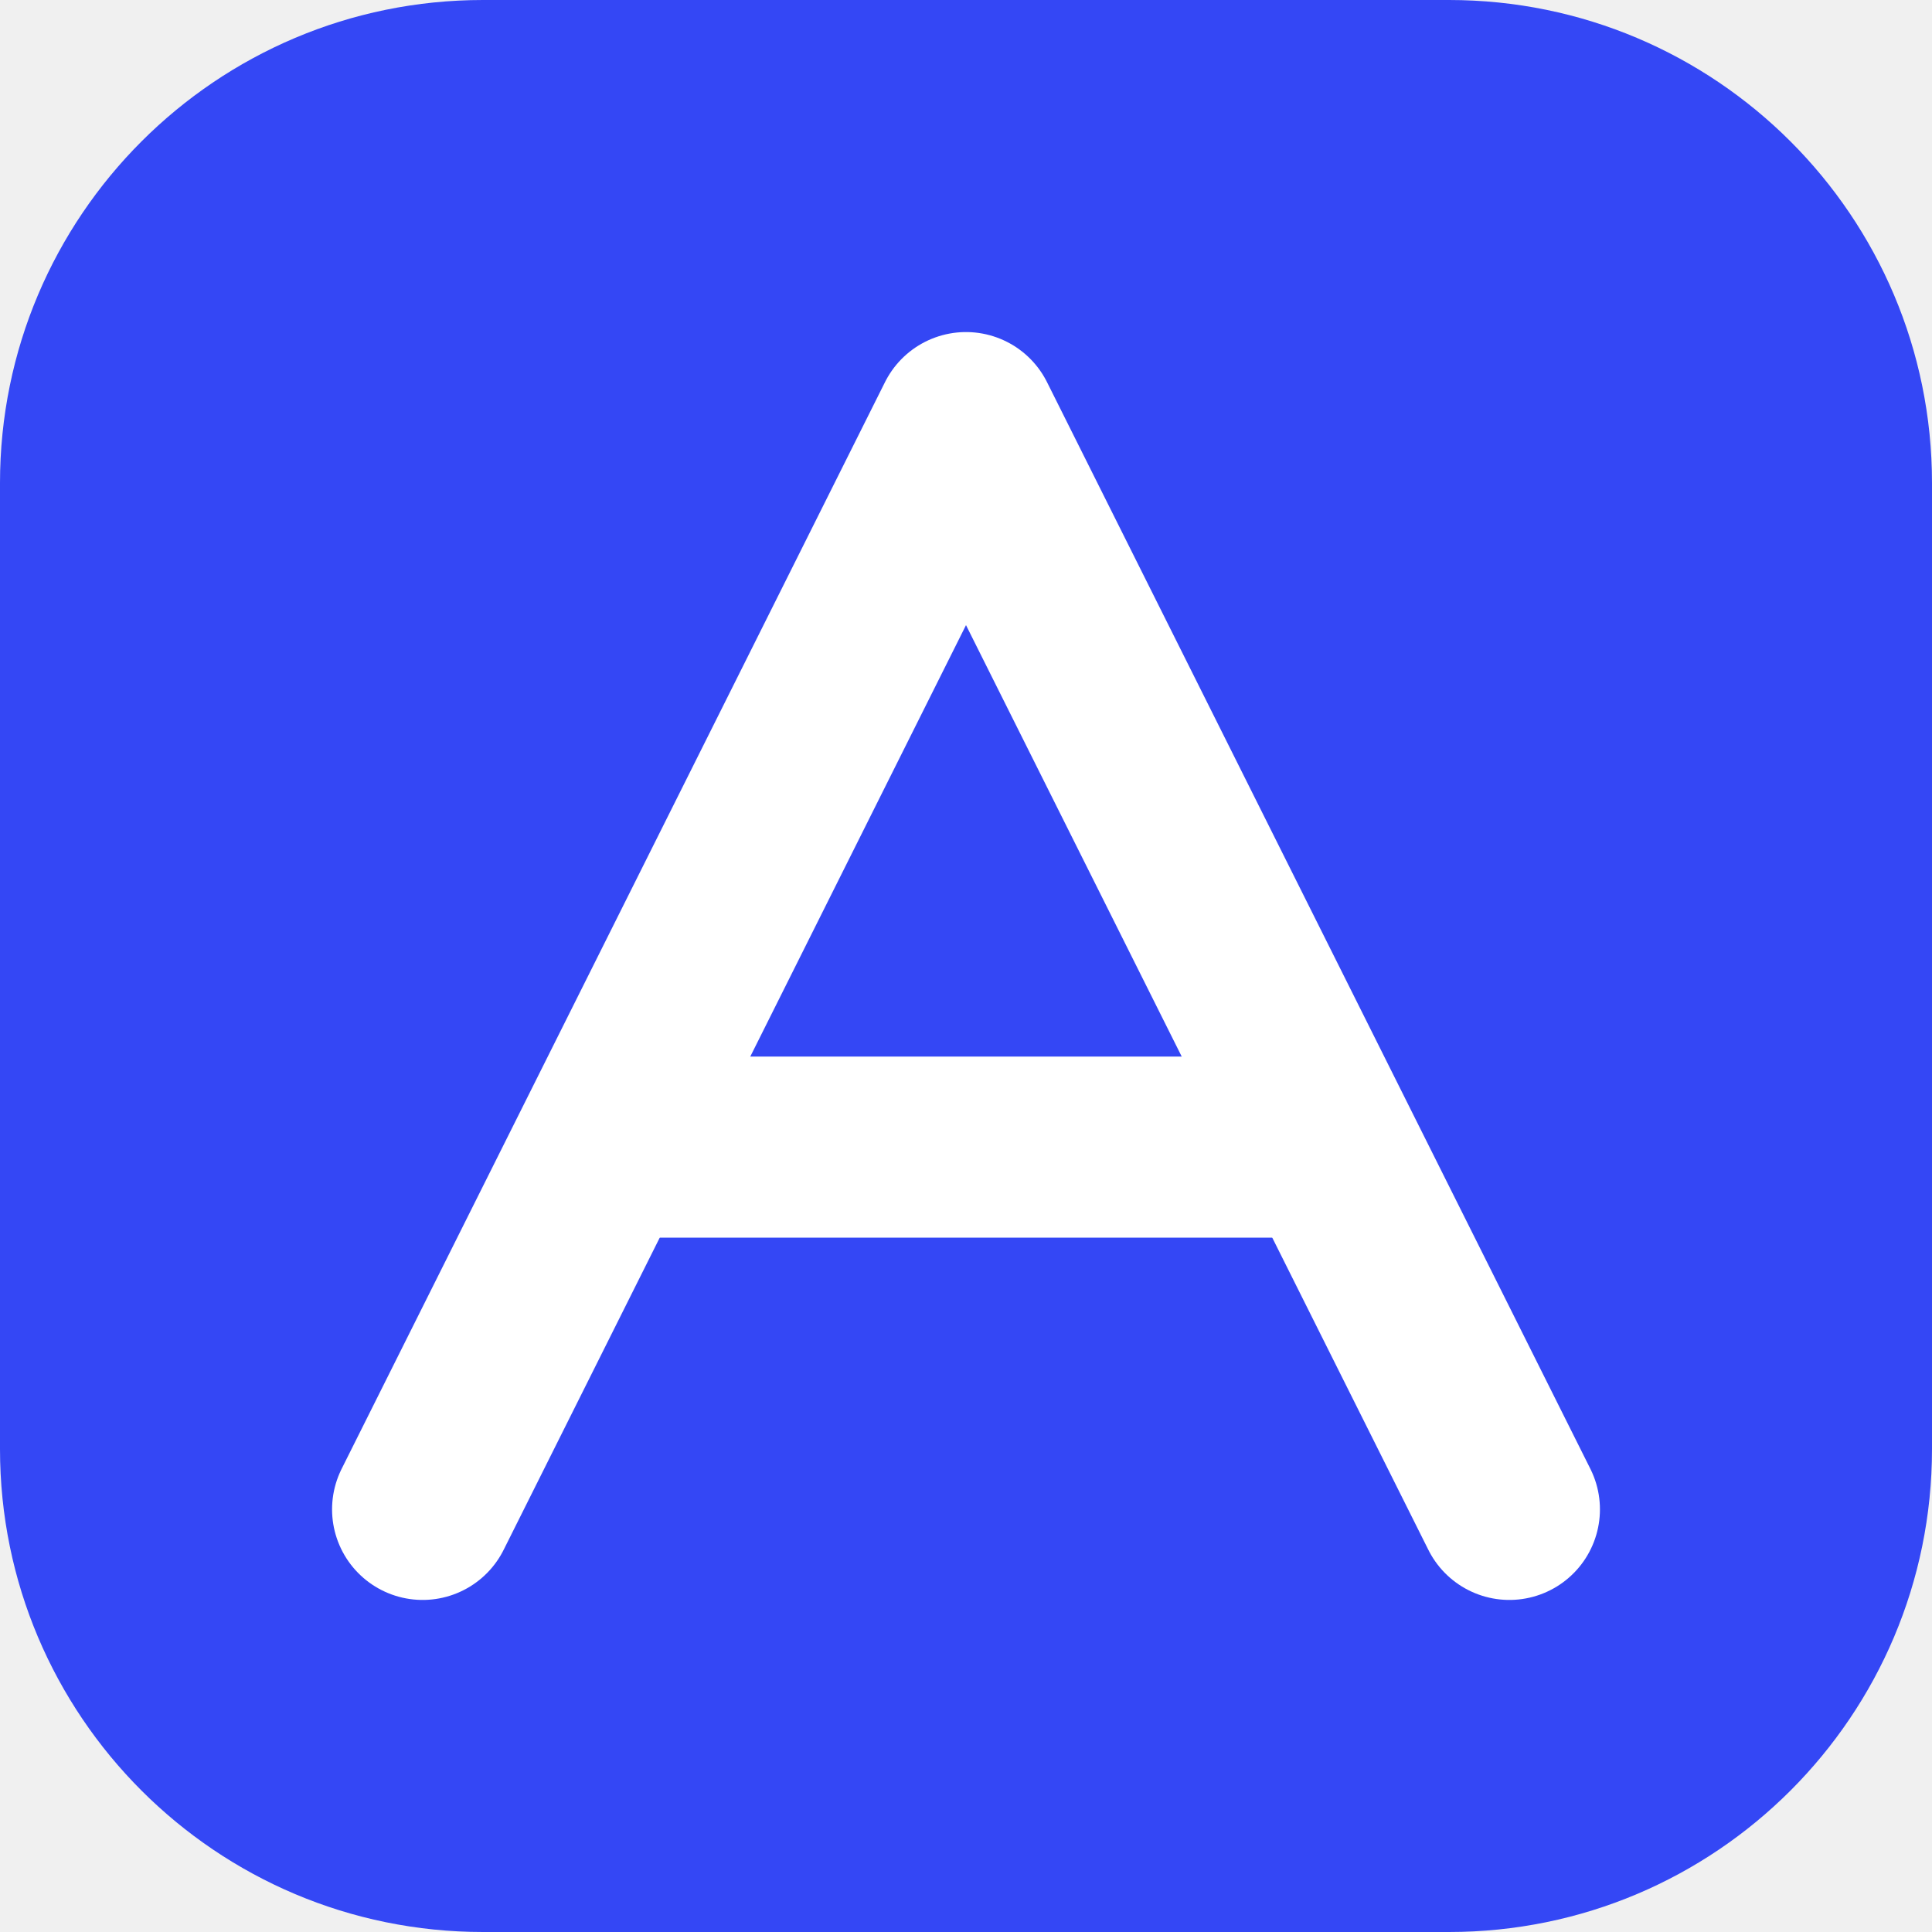
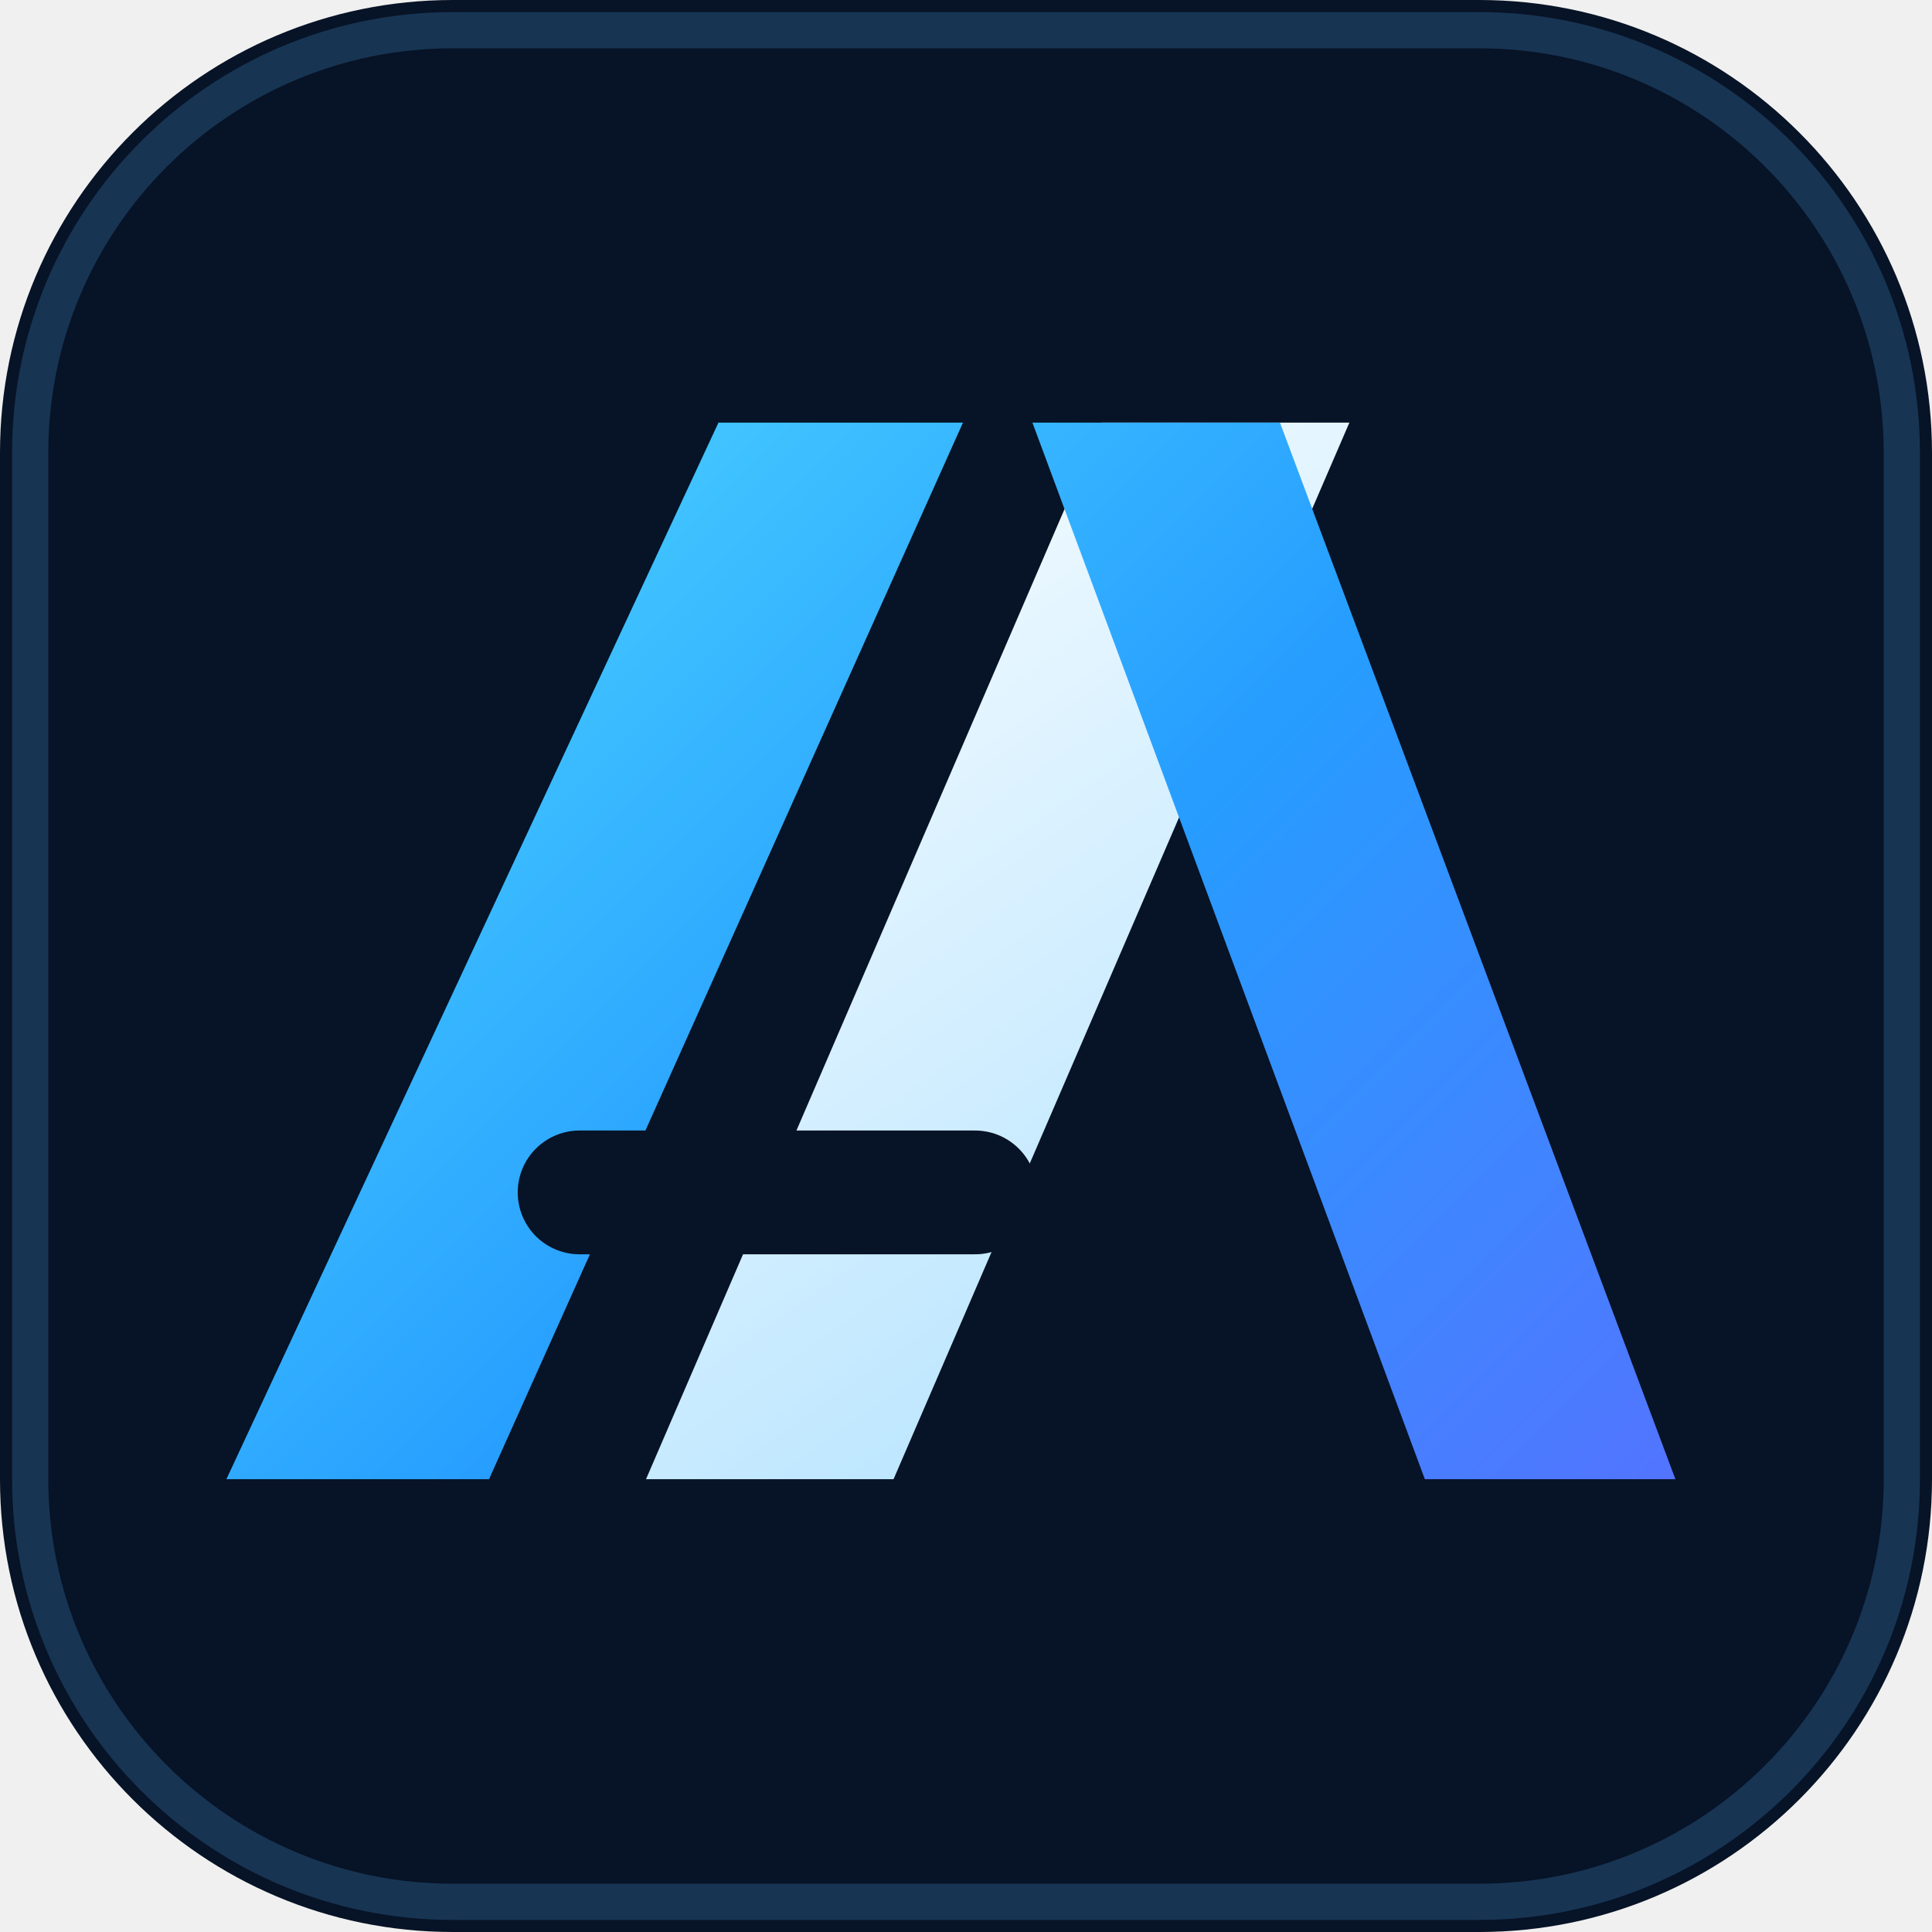
- <svg xmlns="http://www.w3.org/2000/svg" viewBox="0 0 64 64">
-   <rect width="64" height="64" rx="16" fill="#3447F5" />
-   <g fill="none" stroke="#fff" stroke-width="6" stroke-linecap="round" stroke-linejoin="round">
-     <path d="M14 50 32 14l18 36" />
-     <path d="M21 38h22" />
-   </g>
+ <svg xmlns="http://www.w3.org/2000/svg" viewBox="0 0 64 64" role="img" aria-label="AV logo">
+   <defs>
+     <linearGradient id="avGradient" x1="8" y1="8" x2="56" y2="56" gradientUnits="userSpaceOnUse">
+       <stop offset="0" stop-color="#55E2FF" />
+       <stop offset="0.52" stop-color="#269DFF" />
+       <stop offset="1" stop-color="#5B6CFF" />
+     </linearGradient>
+     <linearGradient id="accent" x1="20" y1="14" x2="46" y2="51" gradientUnits="userSpaceOnUse">
+       <stop offset="0" stop-color="#FFFFFF" />
+       <stop offset="1" stop-color="#A9DFFF" />
+     </linearGradient>
+   </defs>
+   <rect width="64" height="64" rx="15" fill="#071326" />
+   <rect x="1" y="1" width="62" height="62" rx="14" fill="none" stroke="#173453" stroke-width="1.2" />
+   <path d="M7.5 49 23.8 14h8.1L16.2 49Z" fill="url(#avGradient)" />
+   <path d="M21.4 49 36.5 14h8.2L29.6 49Z" fill="url(#accent)" />
+   <path d="M34.2 14h8.2L55.5 49h-8.3Z" fill="url(#avGradient)" />
+   <path d="M19.2 39.5h13.1" stroke="#071326" stroke-width="4.1" stroke-linecap="round" />
</svg>
